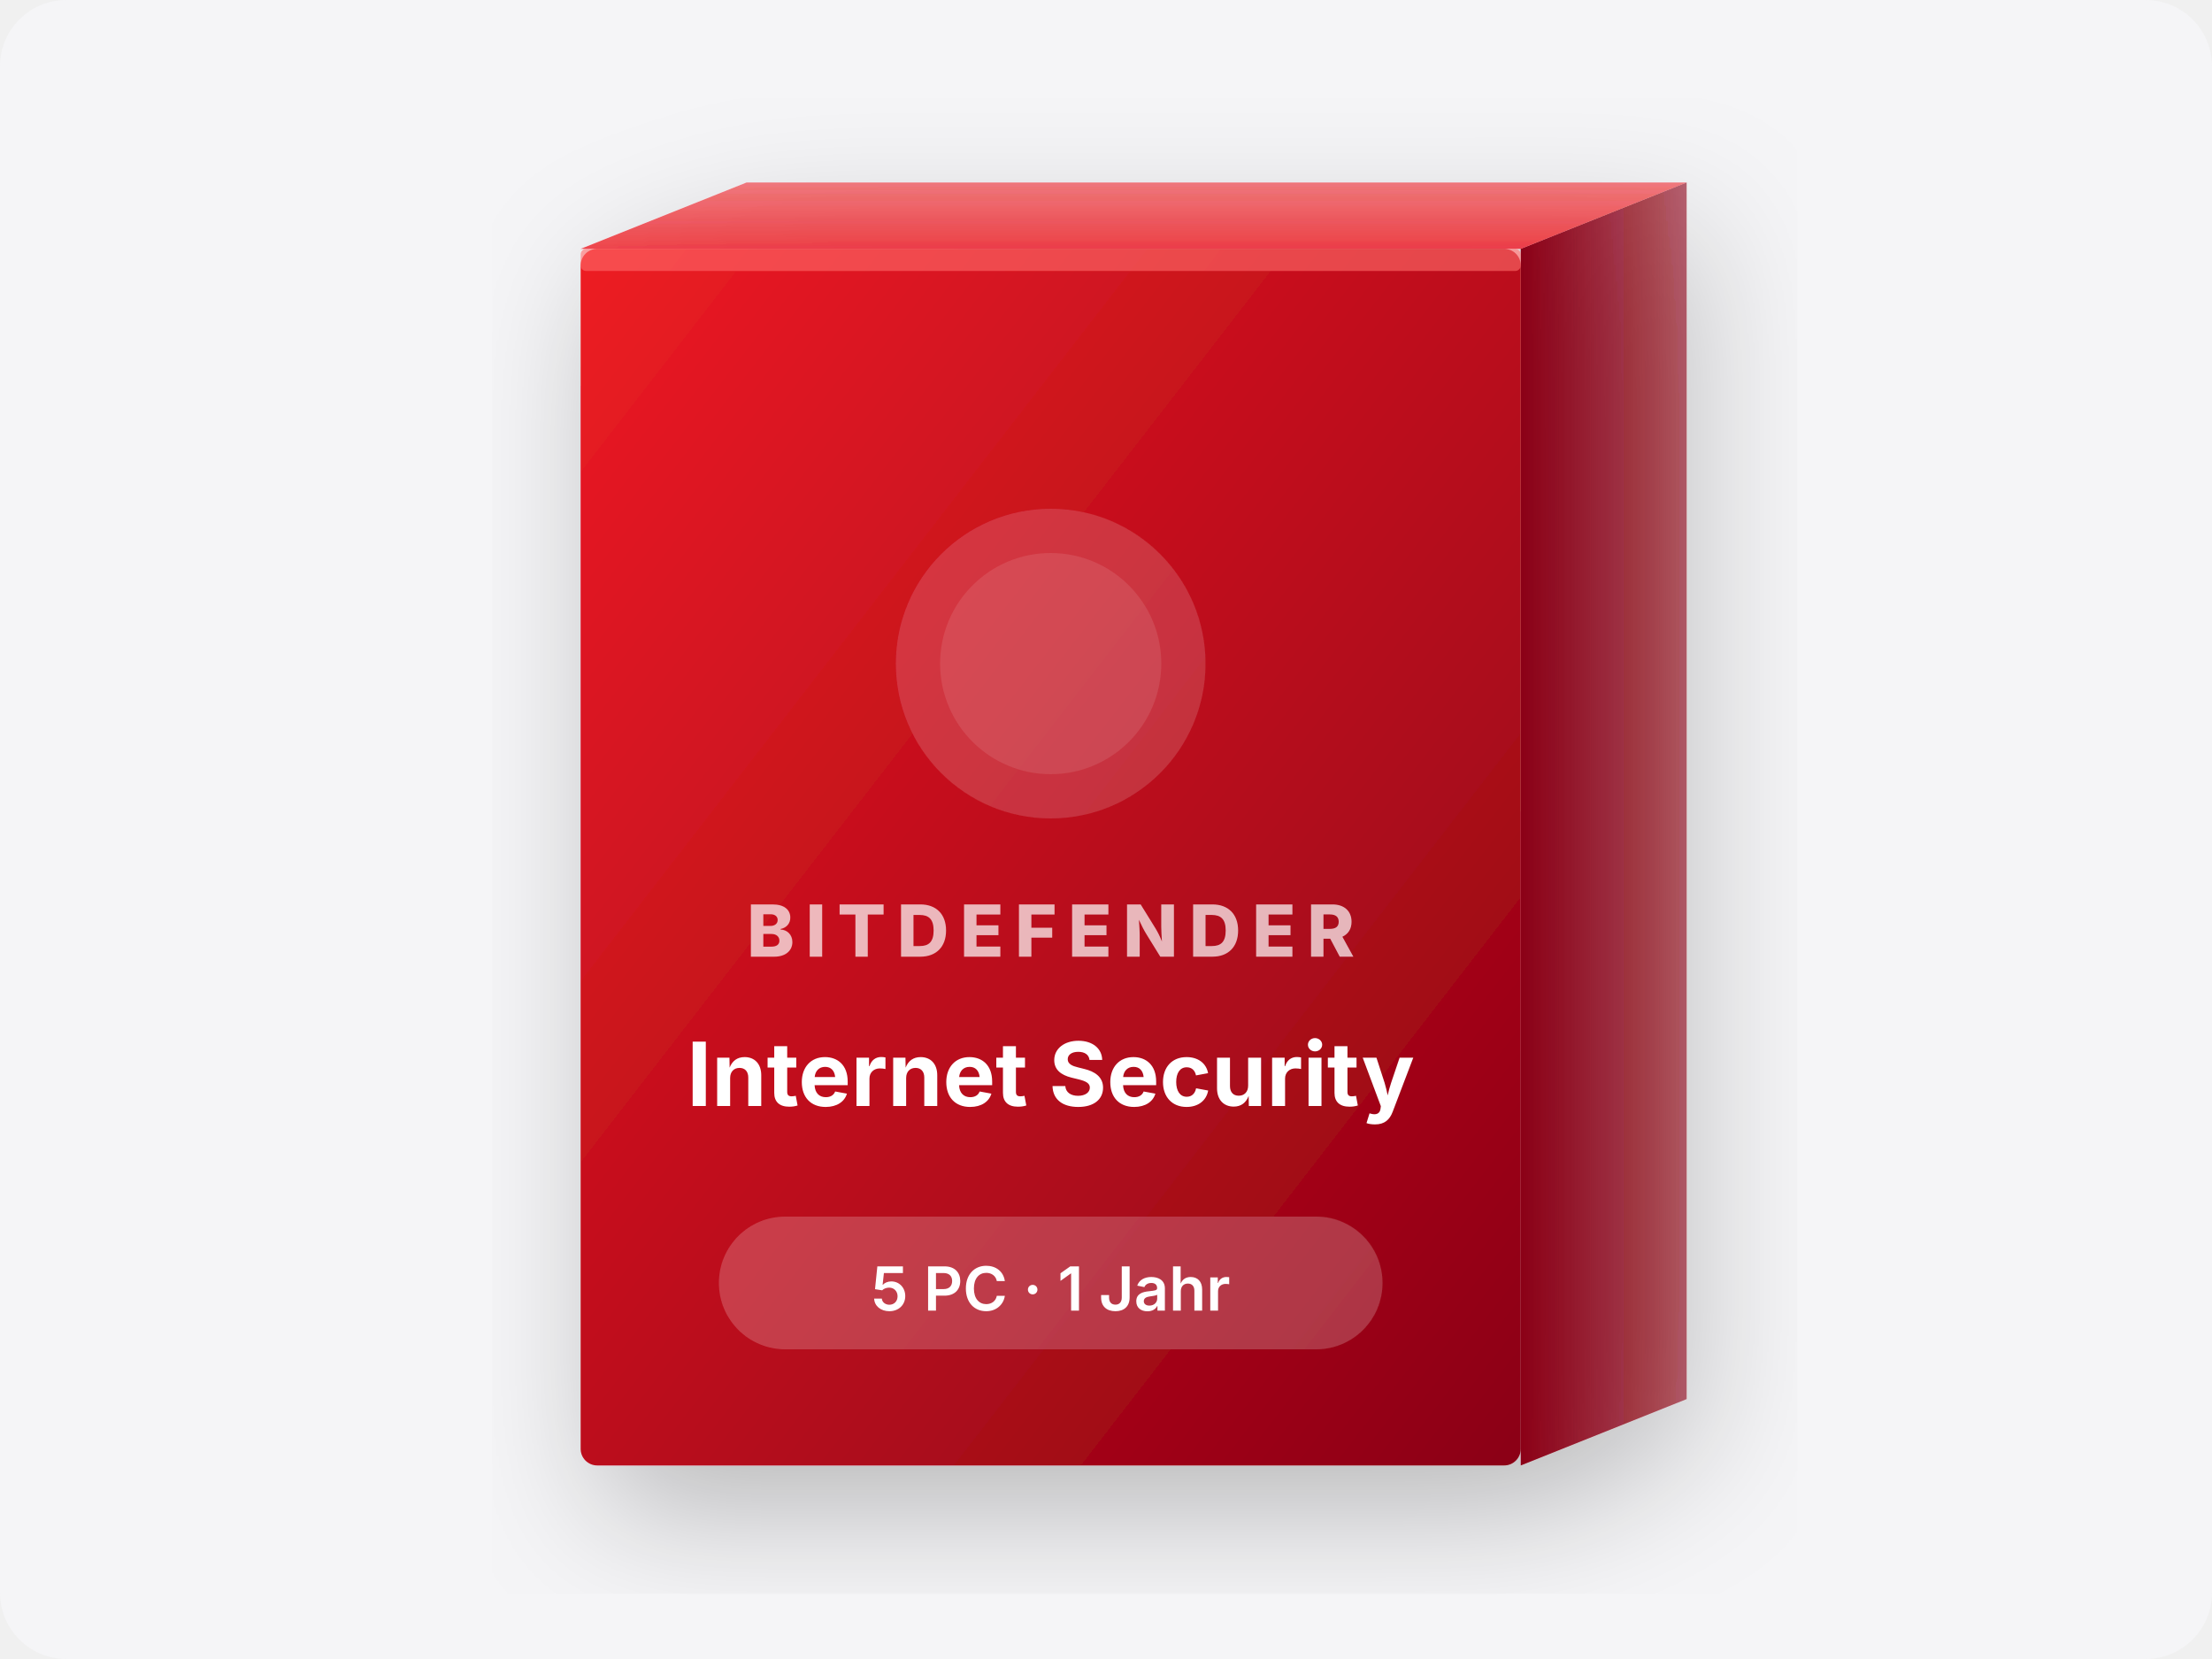
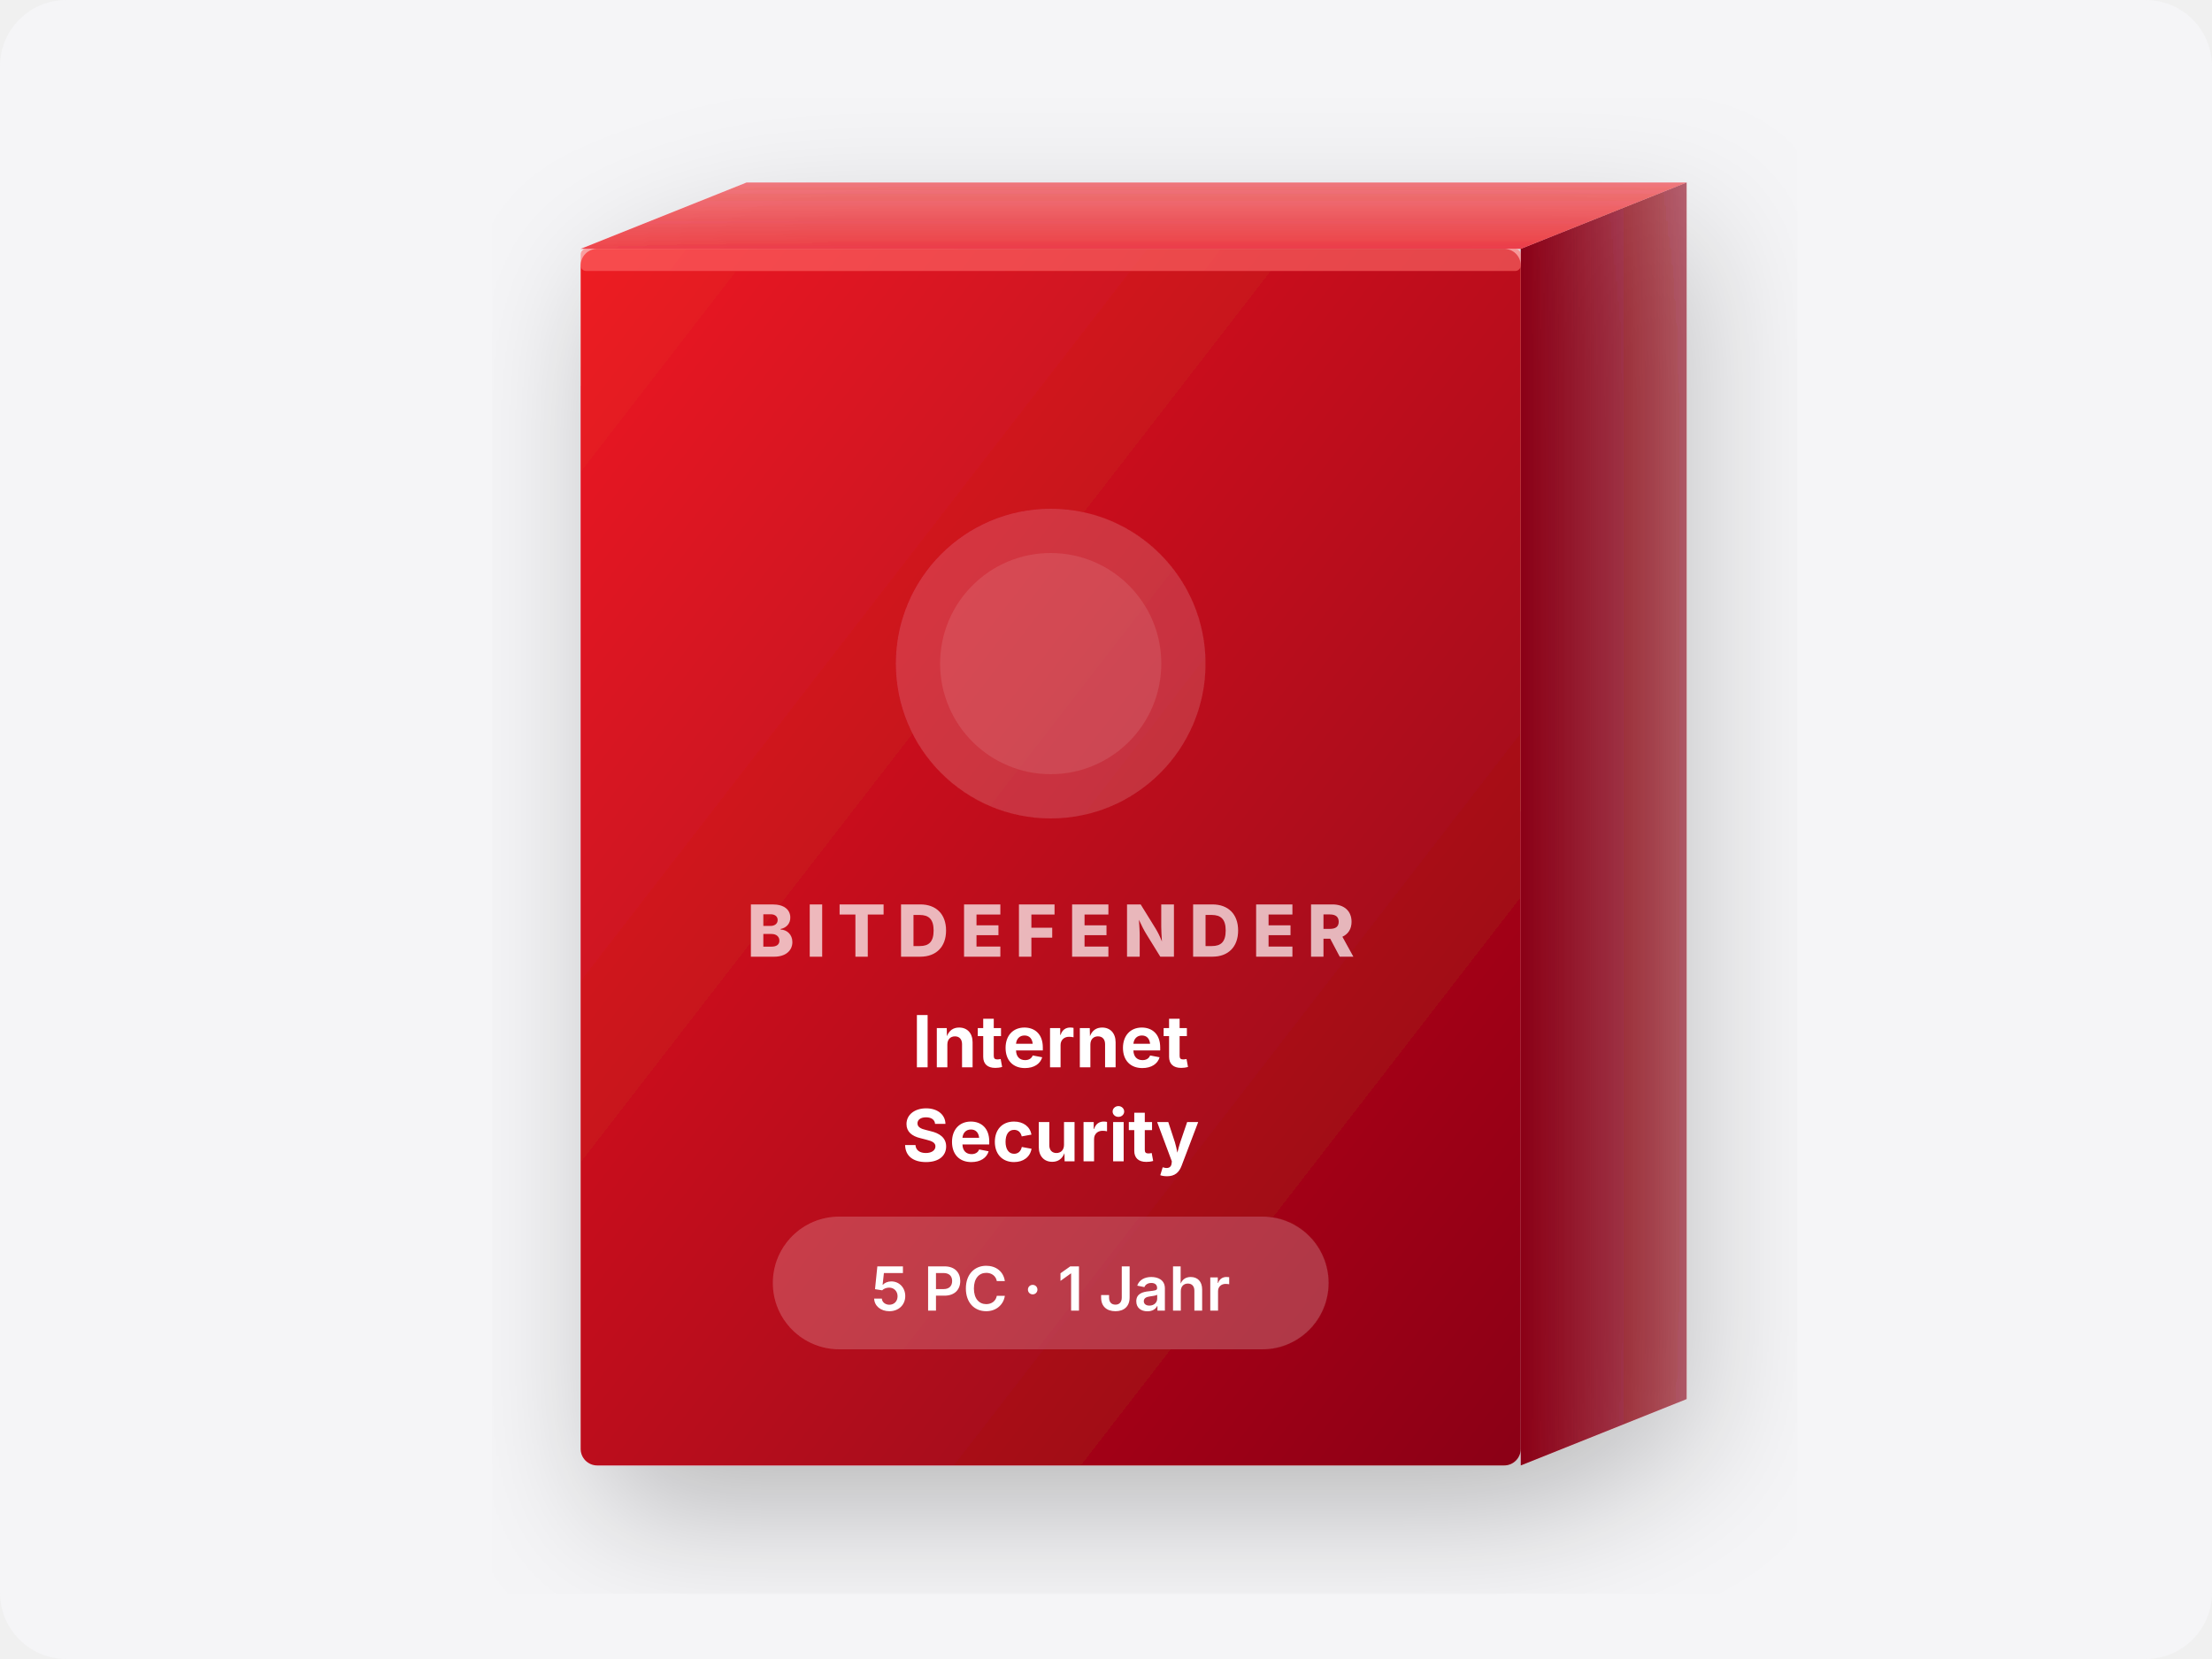
<svg xmlns="http://www.w3.org/2000/svg" viewBox="0 0 400 300" width="400" height="300">
  <defs>
    <linearGradient id="front-BITDEF-IS-5PC-1Y" x1="0%" y1="0%" x2="100%" y2="100%">
      <stop offset="0%" style="stop-color:#ED1C24" />
      <stop offset="100%" style="stop-color:#8B0015" />
    </linearGradient>
    <linearGradient id="side-BITDEF-IS-5PC-1Y" x1="0%" y1="0%" x2="100%" y2="0%">
      <stop offset="0%" style="stop-color:#8B0015" />
      <stop offset="100%" style="stop-color:#8B0015;stop-opacity:0.6" />
    </linearGradient>
    <linearGradient id="top-BITDEF-IS-5PC-1Y" x1="0%" y1="100%" x2="0%" y2="0%">
      <stop offset="0%" style="stop-color:#ED1C24" />
      <stop offset="100%" style="stop-color:#ED1C24;stop-opacity:0.7" />
    </linearGradient>
    <filter id="shadow-BITDEF-IS-5PC-1Y">
      <feDropShadow dx="4" dy="8" stdDeviation="12" flood-opacity="0.25" />
    </filter>
  </defs>
  <rect width="400" height="300" fill="#f5f5f7" rx="12" />
  <g filter="url(#shadow-BITDEF-IS-5PC-1Y)" transform="translate(95, 25)">
    <polygon points="180,20 210,8 210,228 180,240" fill="url(#side-BITDEF-IS-5PC-1Y)" />
    <polygon points="10,20 180,20 210,8 40,8" fill="url(#top-BITDEF-IS-5PC-1Y)" opacity="0.8" />
    <rect x="10" y="20" width="170" height="220" rx="3" fill="url(#front-BITDEF-IS-5PC-1Y)" />
    <rect x="10" y="20" width="170" height="4" fill="#FF6B6B" opacity="0.6" rx="1" />
    <circle cx="95" cy="95" r="28" fill="white" opacity="0.15" />
    <circle cx="95" cy="95" r="20" fill="white" opacity="0.1" />
    <text x="95" y="148" text-anchor="middle" font-family="system-ui,-apple-system,sans-serif" font-size="13" font-weight="800" letter-spacing="2" fill="#fff" opacity="0.7">BITDEFENDER</text>
-     <text x="95" y="175" text-anchor="middle" font-family="system-ui,-apple-system,sans-serif" font-size="16" font-weight="700" fill="#fff">Internet Security</text>
-     <rect x="35" y="195" width="120" height="24" rx="12" fill="white" opacity="0.2" />
+     <text x="95" y="168" text-anchor="middle" font-family="system-ui,-apple-system,sans-serif" font-size="13" font-weight="700" fill="#fff">Internet</text>
+     <text x="95" y="185" text-anchor="middle" font-family="system-ui,-apple-system,sans-serif" font-size="13" font-weight="700" fill="#fff">Security</text>
+     <rect x="44.75" y="195" width="100.5" height="24" rx="12" fill="white" opacity="0.2" />
    <text x="95" y="212" text-anchor="middle" font-family="system-ui,-apple-system,sans-serif" font-size="11" font-weight="600" fill="#fff">5 PC · 1 Jahr</text>
  </g>
</svg>
